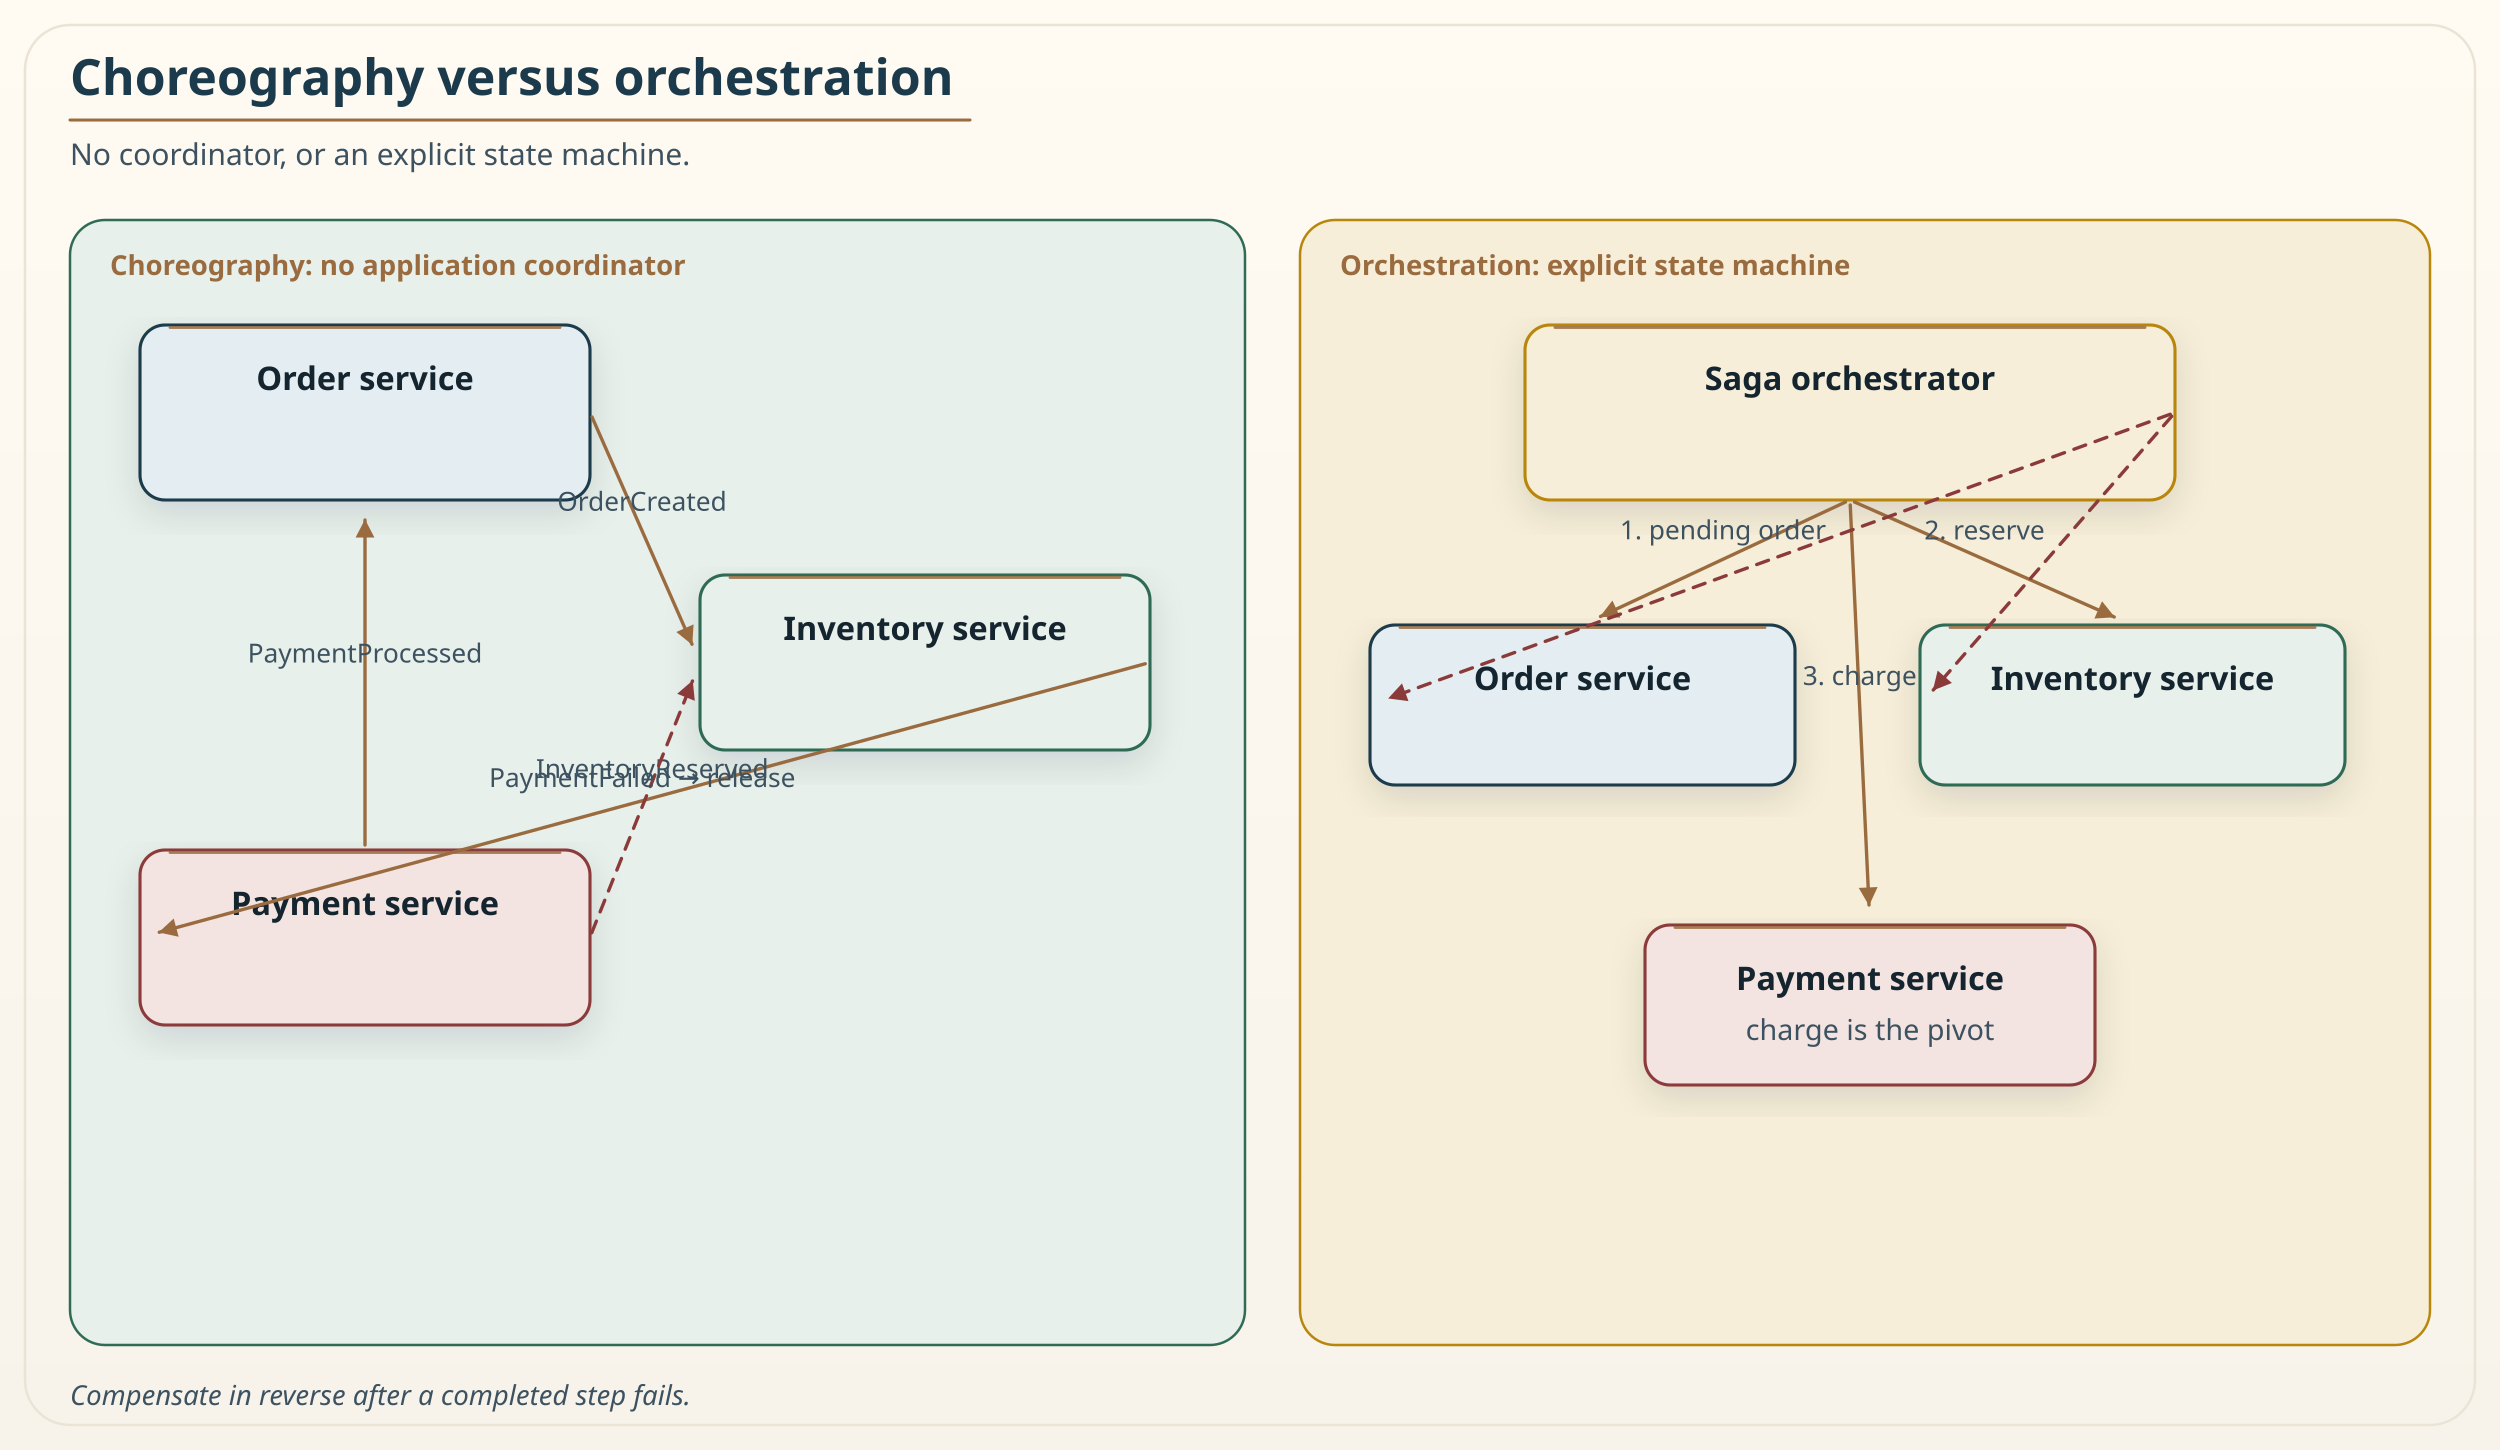
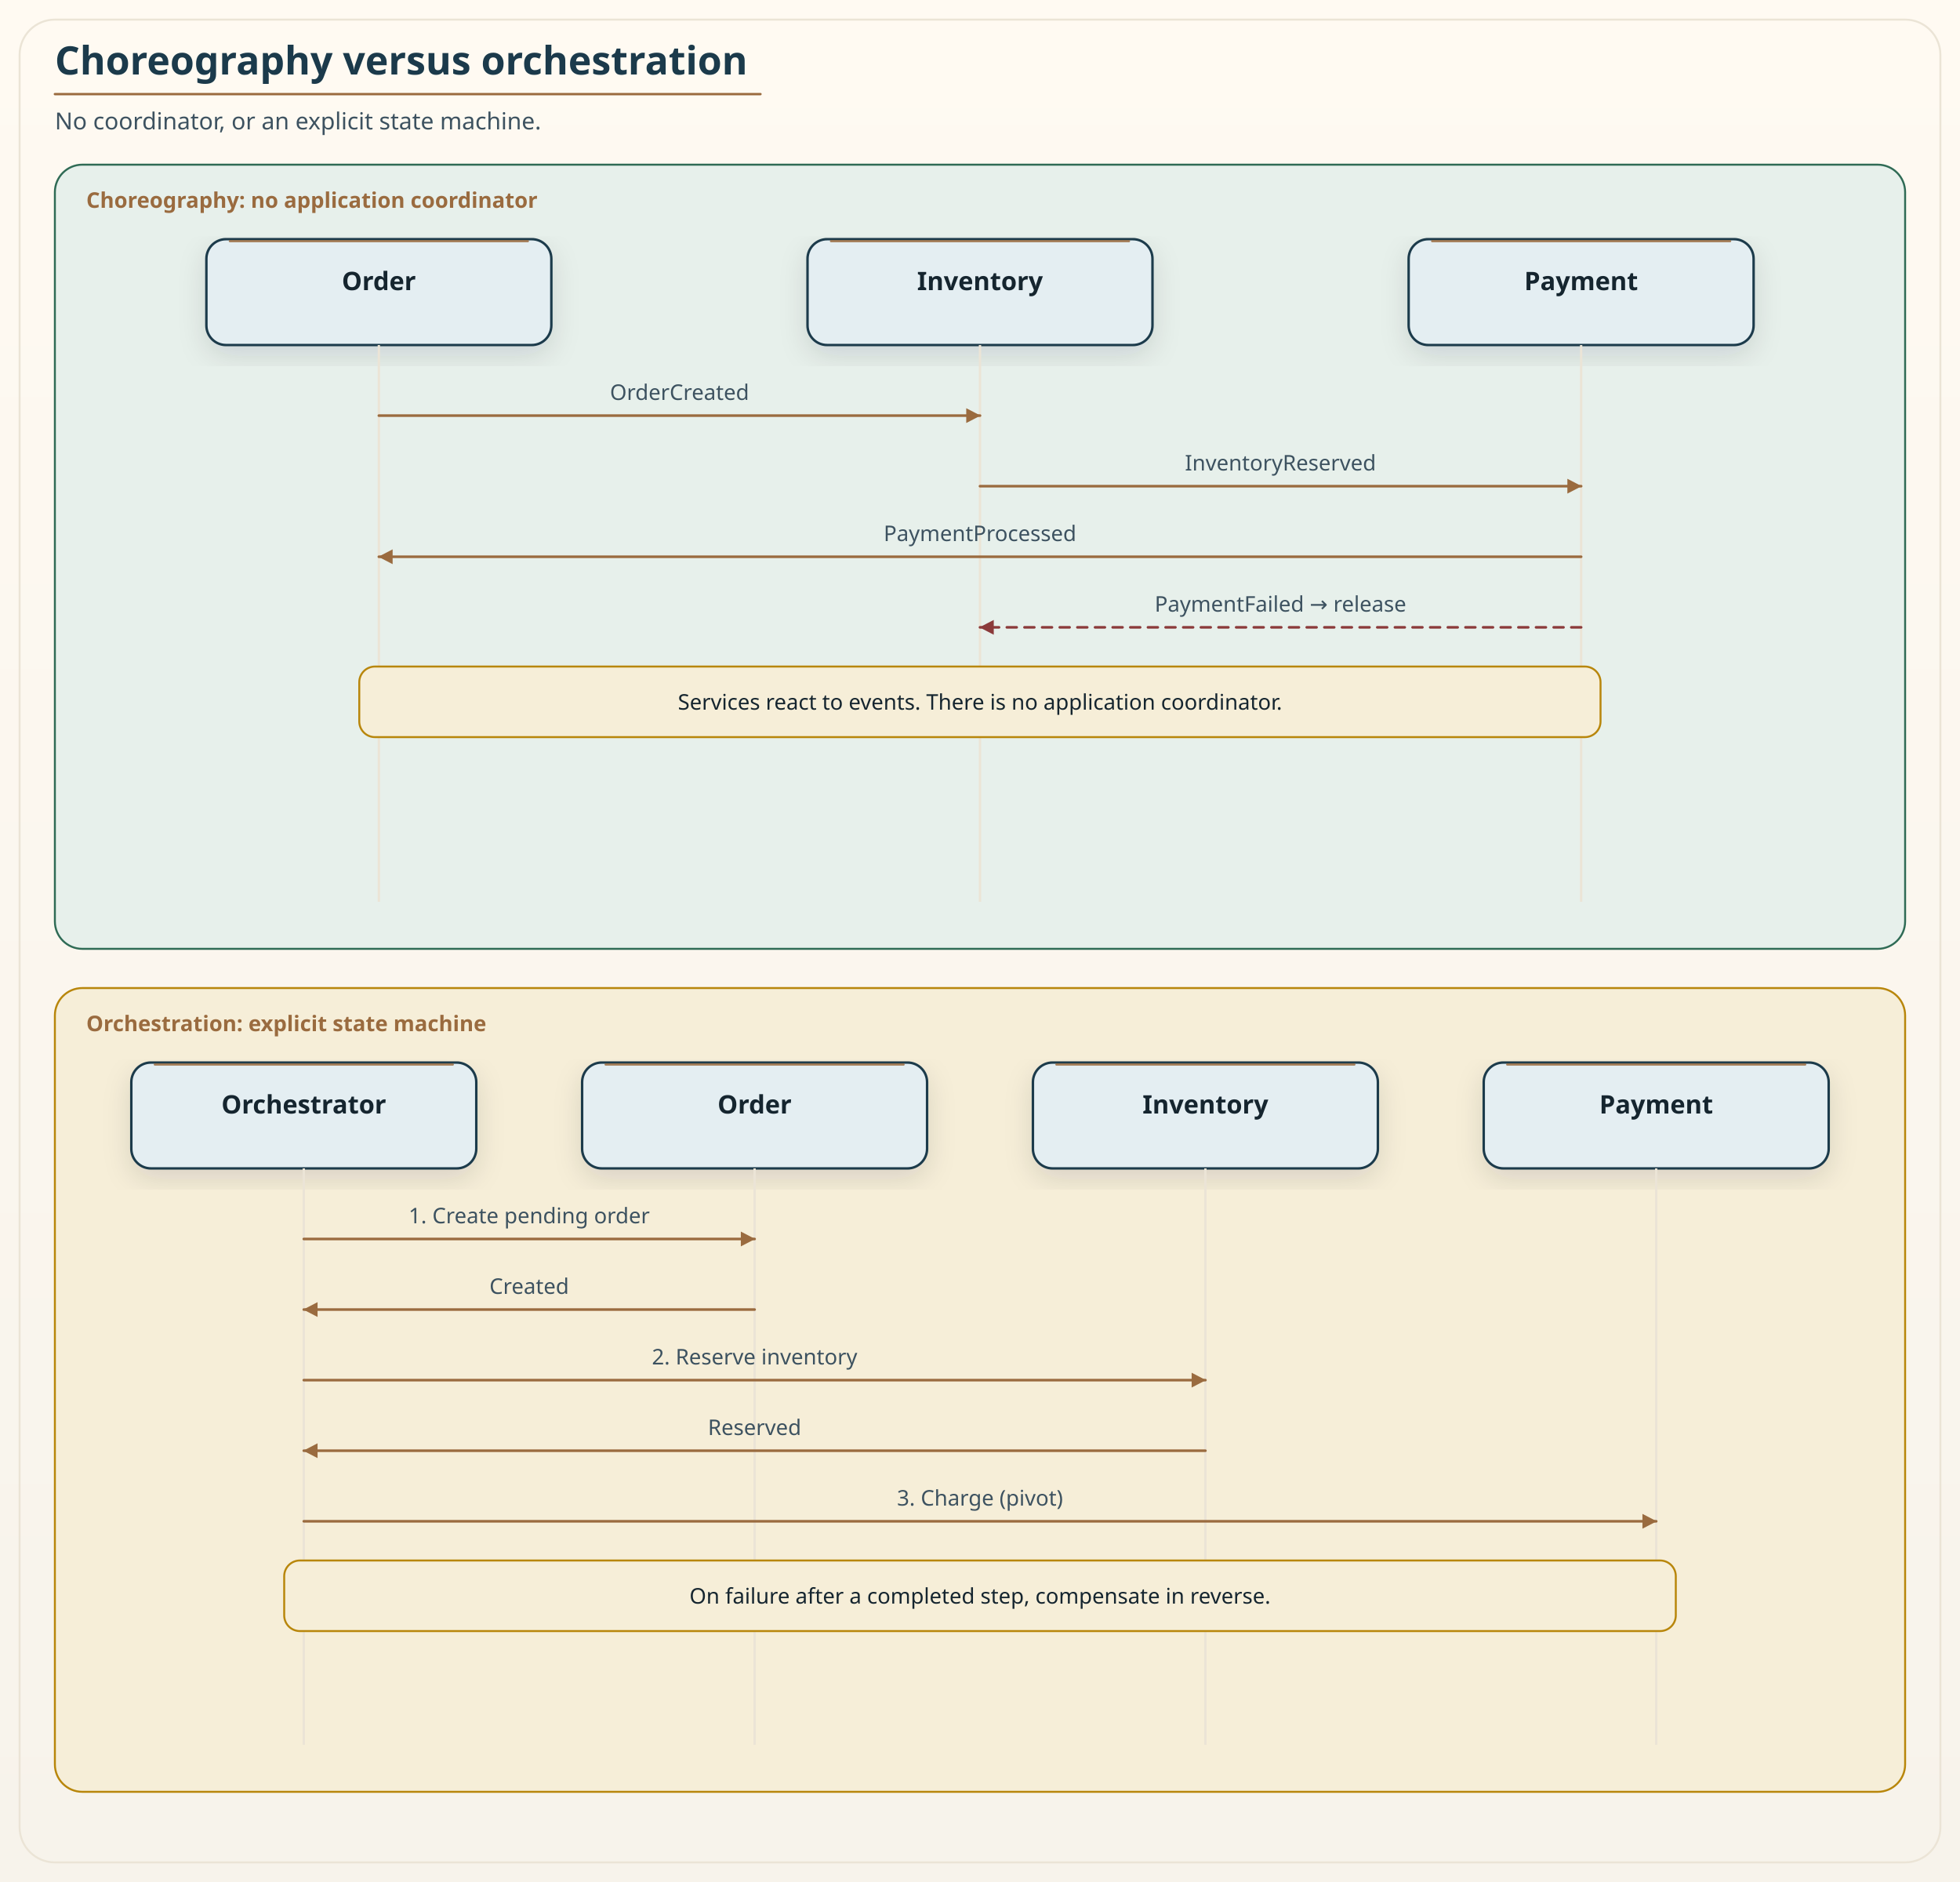
- <svg xmlns="http://www.w3.org/2000/svg" width="1000" height="580" viewBox="0 0 1000 580" role="img" aria-labelledby="figtitle">
+ <svg xmlns="http://www.w3.org/2000/svg" width="1000" height="960" viewBox="0 0 1000 960" role="img" aria-labelledby="figtitle">
  <defs>
    <filter id="cardShadow" x="-12%" y="-12%" width="124%" height="132%">
      <feDropShadow dx="0" dy="5" stdDeviation="7" flood-color="#122833" flood-opacity="0.12" />
    </filter>
    <filter id="softShadow" x="-20%" y="-20%" width="140%" height="150%">
      <feDropShadow dx="0" dy="10" stdDeviation="14" flood-color="#122833" flood-opacity="0.18" />
    </filter>
    <marker id="arrowCopper" markerWidth="8" markerHeight="8" refX="6.2" refY="4" orient="auto">
      <path d="M1 1.2 L6.4 4 L1 6.8 Z" fill="#9a6b3f" />
    </marker>
    <marker id="arrowDesk" markerWidth="8" markerHeight="8" refX="6.2" refY="4" orient="auto">
      <path d="M1 1.2 L6.4 4 L1 6.8 Z" fill="#1b3a4b" />
    </marker>
    <marker id="arrowGood" markerWidth="8" markerHeight="8" refX="6.2" refY="4" orient="auto">
      <path d="M1 1.2 L6.4 4 L1 6.8 Z" fill="#2f6b55" />
    </marker>
    <marker id="arrowBad" markerWidth="8" markerHeight="8" refX="6.2" refY="4" orient="auto">
      <path d="M1 1.2 L6.4 4 L1 6.8 Z" fill="#8b3a3a" />
    </marker>
    <marker id="arrowSoft" markerWidth="8" markerHeight="8" refX="6.2" refY="4" orient="auto">
      <path d="M1 1.2 L6.4 4 L1 6.8 Z" fill="#3d5260" />
    </marker>
    <marker id="arrowWarn" markerWidth="8" markerHeight="8" refX="6.2" refY="4" orient="auto">
      <path d="M1 1.2 L6.4 4 L1 6.8 Z" fill="#b8860b" />
    </marker>
    <linearGradient id="paperGrad" x1="0" y1="0" x2="0" y2="1">
      <stop offset="0%" stop-color="#fffaf2" />
      <stop offset="100%" stop-color="#f7f3eb" />
    </linearGradient>
  </defs>
  <rect width="100%" height="100%" fill="url(#paperGrad)" />
-   <rect x="10" y="10" width="980" height="560" rx="18" fill="none" stroke="#ebe4d6" stroke-width="1" />
+   <rect x="10" y="10" width="980" height="940" rx="18" fill="none" stroke="#ebe4d6" stroke-width="1" />
  <text id="visible-title" x="28" y="38" fill="#1b3a4b" font-size="20" font-weight="650" font-family="'IBM Plex Sans', system-ui, 'Segoe UI', sans-serif">Choreography versus orchestration</text>
  <path d="M28 48 h360" stroke="#9a6b3f" stroke-width="1.2" stroke-linecap="round" />
  <text x="28" y="66" fill="#3d5260" font-size="12" font-family="'IBM Plex Sans', system-ui, 'Segoe UI', sans-serif">No coordinator, or an explicit state machine.</text>
-   <rect x="28.0" y="88.0" width="470.0" height="450.0" rx="14" fill="#e7f0eb" stroke="#2f6b55" stroke-width="1" />
-   <text x="44.0" y="110.0" fill="#9a6b3f" font-size="11" font-weight="600" text-anchor="start" font-family="'IBM Plex Sans', system-ui, 'Segoe UI', sans-serif" style="">Choreography: no application coordinator</text>
-   <rect x="56.0" y="130.0" width="180.0" height="70.0" rx="10" fill="#e4eef2" stroke="#1b3a4b" stroke-width="1.25" filter="url(#cardShadow)" />
-   <path d="M68.0 131.0 h156.0" stroke="#9a6b3f" stroke-width="1.15" stroke-linecap="round" opacity="0.85" />
-   <text x="146.0" y="156.0" fill="#15252f" font-size="13" font-weight="600" text-anchor="middle" font-family="'IBM Plex Sans', system-ui, 'Segoe UI', sans-serif" style="">Order service</text>
-   <rect x="280.0" y="230.0" width="180.0" height="70.0" rx="10" fill="#e7f0eb" stroke="#2f6b55" stroke-width="1.25" filter="url(#cardShadow)" />
-   <path d="M292.0 231.0 h156.0" stroke="#9a6b3f" stroke-width="1.15" stroke-linecap="round" opacity="0.85" />
-   <text x="370.0" y="256.0" fill="#15252f" font-size="13" font-weight="600" text-anchor="middle" font-family="'IBM Plex Sans', system-ui, 'Segoe UI', sans-serif" style="">Inventory service</text>
-   <rect x="56.0" y="340.0" width="180.0" height="70.0" rx="10" fill="#f3e4e1" stroke="#8b3a3a" stroke-width="1.25" filter="url(#cardShadow)" />
-   <path d="M68.0 341.0 h156.0" stroke="#9a6b3f" stroke-width="1.15" stroke-linecap="round" opacity="0.85" />
-   <text x="146.0" y="366.0" fill="#15252f" font-size="13" font-weight="600" text-anchor="middle" font-family="'IBM Plex Sans', system-ui, 'Segoe UI', sans-serif" style="">Payment service</text>
-   <line x1="236.8" y1="166.8" x2="276.8" y2="257.7" stroke="#9a6b3f" stroke-width="1.35" marker-end="url(#arrowCopper)" stroke-linecap="round" />
-   <text x="256.8" y="204.3" fill="#3d5260" font-size="10.5" font-weight="500" text-anchor="middle" font-family="'IBM Plex Sans', system-ui, 'Segoe UI', sans-serif" style="">OrderCreated</text>
-   <line x1="458.1" y1="265.5" x2="63.7" y2="372.9" stroke="#9a6b3f" stroke-width="1.35" marker-end="url(#arrowCopper)" stroke-linecap="round" />
-   <text x="260.9" y="311.2" fill="#3d5260" font-size="10.5" font-weight="500" text-anchor="middle" font-family="'IBM Plex Sans', system-ui, 'Segoe UI', sans-serif" style="">InventoryReserved</text>
-   <line x1="146.0" y1="338.0" x2="146.0" y2="208.0" stroke="#9a6b3f" stroke-width="1.35" marker-end="url(#arrowCopper)" stroke-linecap="round" />
-   <text x="146.0" y="265.0" fill="#3d5260" font-size="10.5" font-weight="500" text-anchor="middle" font-family="'IBM Plex Sans', system-ui, 'Segoe UI', sans-serif" style="">PaymentProcessed</text>
-   <line x1="236.7" y1="373.1" x2="277.0" y2="272.4" stroke="#8b3a3a" stroke-width="1.35" stroke-dasharray="5 4" marker-end="url(#arrowBad)" stroke-linecap="round" />
-   <text x="256.9" y="314.8" fill="#3d5260" font-size="10.5" font-weight="500" text-anchor="middle" font-family="'IBM Plex Sans', system-ui, 'Segoe UI', sans-serif" style="">PaymentFailed → release</text>
-   <rect x="520.0" y="88.0" width="452.0" height="450.0" rx="14" fill="#f6eed8" stroke="#b8860b" stroke-width="1" />
-   <text x="536.0" y="110.0" fill="#9a6b3f" font-size="11" font-weight="600" text-anchor="start" font-family="'IBM Plex Sans', system-ui, 'Segoe UI', sans-serif" style="">Orchestration: explicit state machine</text>
-   <rect x="610.0" y="130.0" width="260.0" height="70.0" rx="10" fill="#f6eed8" stroke="#b8860b" stroke-width="1.25" filter="url(#cardShadow)" />
-   <path d="M622.0 131.0 h236.0" stroke="#9a6b3f" stroke-width="1.15" stroke-linecap="round" opacity="0.85" />
-   <text x="740.0" y="156.0" fill="#15252f" font-size="13" font-weight="600" text-anchor="middle" font-family="'IBM Plex Sans', system-ui, 'Segoe UI', sans-serif" style="">Saga orchestrator</text>
-   <rect x="548.0" y="250.0" width="170.0" height="64.0" rx="10" fill="#e4eef2" stroke="#1b3a4b" stroke-width="1.25" filter="url(#cardShadow)" />
-   <path d="M560.0 251.0 h146.0" stroke="#9a6b3f" stroke-width="1.15" stroke-linecap="round" opacity="0.85" />
-   <text x="633.0" y="276.0" fill="#15252f" font-size="13" font-weight="600" text-anchor="middle" font-family="'IBM Plex Sans', system-ui, 'Segoe UI', sans-serif" style="">Order service</text>
-   <rect x="768.0" y="250.0" width="170.0" height="64.0" rx="10" fill="#e7f0eb" stroke="#2f6b55" stroke-width="1.25" filter="url(#cardShadow)" />
-   <path d="M780.0 251.0 h146.0" stroke="#9a6b3f" stroke-width="1.15" stroke-linecap="round" opacity="0.85" />
-   <text x="853.0" y="276.0" fill="#15252f" font-size="13" font-weight="600" text-anchor="middle" font-family="'IBM Plex Sans', system-ui, 'Segoe UI', sans-serif" style="">Inventory service</text>
-   <rect x="658.0" y="370.0" width="180.0" height="64.0" rx="10" fill="#f3e4e1" stroke="#8b3a3a" stroke-width="1.25" filter="url(#cardShadow)" />
-   <path d="M670.0 371.0 h156.0" stroke="#9a6b3f" stroke-width="1.15" stroke-linecap="round" opacity="0.85" />
-   <text x="748.0" y="396.0" fill="#15252f" font-size="13" font-weight="600" text-anchor="middle" font-family="'IBM Plex Sans', system-ui, 'Segoe UI', sans-serif" style="">Payment service</text>
-   <text x="748.0" y="416.0" fill="#3d5260" font-size="11.5" font-weight="400" text-anchor="middle" font-family="'IBM Plex Sans', system-ui, 'Segoe UI', sans-serif" style="">charge is the pivot</text>
-   <line x1="738.2" y1="200.8" x2="640.2" y2="246.6" stroke="#9a6b3f" stroke-width="1.35" marker-end="url(#arrowCopper)" stroke-linecap="round" />
-   <text x="689.2" y="215.7" fill="#3d5260" font-size="10.5" font-weight="500" text-anchor="middle" font-family="'IBM Plex Sans', system-ui, 'Segoe UI', sans-serif" style="">1. pending order</text>
-   <line x1="741.8" y1="200.8" x2="845.7" y2="246.8" stroke="#9a6b3f" stroke-width="1.35" marker-end="url(#arrowCopper)" stroke-linecap="round" />
-   <text x="793.8" y="215.8" fill="#3d5260" font-size="10.5" font-weight="500" text-anchor="middle" font-family="'IBM Plex Sans', system-ui, 'Segoe UI', sans-serif" style="">2. reserve</text>
-   <line x1="740.1" y1="202.0" x2="747.6" y2="362.0" stroke="#9a6b3f" stroke-width="1.35" marker-end="url(#arrowCopper)" stroke-linecap="round" />
-   <text x="743.9" y="274.0" fill="#3d5260" font-size="10.5" font-weight="500" text-anchor="middle" font-family="'IBM Plex Sans', system-ui, 'Segoe UI', sans-serif" style="">3. charge</text>
-   <line x1="868.7" y1="166.5" x2="773.3" y2="276.0" stroke="#8b3a3a" stroke-width="1.35" stroke-dasharray="5 4" marker-end="url(#arrowBad)" stroke-linecap="round" />
-   <line x1="868.1" y1="165.7" x2="555.5" y2="279.3" stroke="#8b3a3a" stroke-width="1.35" stroke-dasharray="5 4" marker-end="url(#arrowBad)" stroke-linecap="round" />
-   <text x="28.0" y="562.0" fill="#3d5260" font-size="11" font-weight="500" text-anchor="start" font-family="'IBM Plex Sans', system-ui, 'Segoe UI', sans-serif" style="font-style:italic;">Compensate in reverse after a completed step fails.</text>
+   <rect x="28.0" y="84.0" width="944.0" height="400.0" rx="14" fill="#e7f0eb" stroke="#2f6b55" stroke-width="1" />
+   <text x="44.0" y="106.0" fill="#9a6b3f" font-size="11" font-weight="600" text-anchor="start" font-family="'IBM Plex Sans', system-ui, 'Segoe UI', sans-serif" style="">Choreography: no application coordinator</text>
+   <rect x="105.3" y="122.0" width="176.0" height="54.0" rx="10" fill="#e4eef2" stroke="#1b3a4b" stroke-width="1.25" filter="url(#cardShadow)" />
+   <path d="M117.3 123.0 h152.0" stroke="#9a6b3f" stroke-width="1.15" stroke-linecap="round" opacity="0.85" />
+   <text x="193.3" y="148.0" fill="#15252f" font-size="13" font-weight="600" text-anchor="middle" font-family="'IBM Plex Sans', system-ui, 'Segoe UI', sans-serif" style="">Order</text>
+   <line x1="193.3" y1="176.0" x2="193.3" y2="460.0" stroke="#ebe4d6" stroke-width="1.2" />
+   <rect x="412.0" y="122.0" width="176.0" height="54.0" rx="10" fill="#e4eef2" stroke="#1b3a4b" stroke-width="1.25" filter="url(#cardShadow)" />
+   <path d="M424.0 123.0 h152.0" stroke="#9a6b3f" stroke-width="1.15" stroke-linecap="round" opacity="0.85" />
+   <text x="500.0" y="148.0" fill="#15252f" font-size="13" font-weight="600" text-anchor="middle" font-family="'IBM Plex Sans', system-ui, 'Segoe UI', sans-serif" style="">Inventory</text>
+   <line x1="500.0" y1="176.0" x2="500.0" y2="460.0" stroke="#ebe4d6" stroke-width="1.2" />
+   <rect x="718.7" y="122.0" width="176.0" height="54.0" rx="10" fill="#e4eef2" stroke="#1b3a4b" stroke-width="1.25" filter="url(#cardShadow)" />
+   <path d="M730.7 123.0 h152.0" stroke="#9a6b3f" stroke-width="1.15" stroke-linecap="round" opacity="0.85" />
+   <text x="806.7" y="148.0" fill="#15252f" font-size="13" font-weight="600" text-anchor="middle" font-family="'IBM Plex Sans', system-ui, 'Segoe UI', sans-serif" style="">Payment</text>
+   <line x1="806.7" y1="176.0" x2="806.7" y2="460.0" stroke="#ebe4d6" stroke-width="1.2" />
+   <line x1="193.3" y1="212.0" x2="500.0" y2="212.0" stroke="#9a6b3f" stroke-width="1.35" marker-end="url(#arrowCopper)" stroke-linecap="round" />
+   <text x="346.7" y="204.0" fill="#3d5260" font-size="11" font-weight="500" text-anchor="middle" font-family="'IBM Plex Sans', system-ui, 'Segoe UI', sans-serif" style="">OrderCreated</text>
+   <line x1="500.0" y1="248.0" x2="806.7" y2="248.0" stroke="#9a6b3f" stroke-width="1.35" marker-end="url(#arrowCopper)" stroke-linecap="round" />
+   <text x="653.3" y="240.0" fill="#3d5260" font-size="11" font-weight="500" text-anchor="middle" font-family="'IBM Plex Sans', system-ui, 'Segoe UI', sans-serif" style="">InventoryReserved</text>
+   <line x1="806.7" y1="284.0" x2="193.3" y2="284.0" stroke="#9a6b3f" stroke-width="1.35" marker-end="url(#arrowCopper)" stroke-linecap="round" />
+   <text x="500.0" y="276.0" fill="#3d5260" font-size="11" font-weight="500" text-anchor="middle" font-family="'IBM Plex Sans', system-ui, 'Segoe UI', sans-serif" style="">PaymentProcessed</text>
+   <line x1="806.7" y1="320.0" x2="500.0" y2="320.0" stroke="#8b3a3a" stroke-width="1.35" stroke-dasharray="5 4" marker-end="url(#arrowBad)" stroke-linecap="round" />
+   <text x="653.3" y="312.0" fill="#3d5260" font-size="11" font-weight="500" text-anchor="middle" font-family="'IBM Plex Sans', system-ui, 'Segoe UI', sans-serif" style="">PaymentFailed → release</text>
+   <rect x="183.3" y="340.0" width="633.3" height="36.0" rx="8" fill="#f6eed8" stroke="#b8860b" stroke-width="1" />
+   <text x="500.0" y="362.0" fill="#15252f" font-size="11" font-weight="500" text-anchor="middle" font-family="'IBM Plex Sans', system-ui, 'Segoe UI', sans-serif" style="">Services react to events. There is no application coordinator.</text>
+   <rect x="28.0" y="504.0" width="944.0" height="410.0" rx="14" fill="#f6eed8" stroke="#b8860b" stroke-width="1" />
+   <text x="44.0" y="526.0" fill="#9a6b3f" font-size="11" font-weight="600" text-anchor="start" font-family="'IBM Plex Sans', system-ui, 'Segoe UI', sans-serif" style="">Orchestration: explicit state machine</text>
+   <rect x="67.0" y="542.0" width="176.0" height="54.0" rx="10" fill="#e4eef2" stroke="#1b3a4b" stroke-width="1.25" filter="url(#cardShadow)" />
+   <path d="M79.0 543.0 h152.0" stroke="#9a6b3f" stroke-width="1.15" stroke-linecap="round" opacity="0.85" />
+   <text x="155.0" y="568.0" fill="#15252f" font-size="13" font-weight="600" text-anchor="middle" font-family="'IBM Plex Sans', system-ui, 'Segoe UI', sans-serif" style="">Orchestrator</text>
+   <line x1="155.0" y1="596.0" x2="155.0" y2="890.0" stroke="#ebe4d6" stroke-width="1.2" />
+   <rect x="297.0" y="542.0" width="176.0" height="54.0" rx="10" fill="#e4eef2" stroke="#1b3a4b" stroke-width="1.25" filter="url(#cardShadow)" />
+   <path d="M309.0 543.0 h152.0" stroke="#9a6b3f" stroke-width="1.15" stroke-linecap="round" opacity="0.85" />
+   <text x="385.0" y="568.0" fill="#15252f" font-size="13" font-weight="600" text-anchor="middle" font-family="'IBM Plex Sans', system-ui, 'Segoe UI', sans-serif" style="">Order</text>
+   <line x1="385.0" y1="596.0" x2="385.0" y2="890.0" stroke="#ebe4d6" stroke-width="1.2" />
+   <rect x="527.0" y="542.0" width="176.0" height="54.0" rx="10" fill="#e4eef2" stroke="#1b3a4b" stroke-width="1.25" filter="url(#cardShadow)" />
+   <path d="M539.0 543.0 h152.0" stroke="#9a6b3f" stroke-width="1.15" stroke-linecap="round" opacity="0.85" />
+   <text x="615.0" y="568.0" fill="#15252f" font-size="13" font-weight="600" text-anchor="middle" font-family="'IBM Plex Sans', system-ui, 'Segoe UI', sans-serif" style="">Inventory</text>
+   <line x1="615.0" y1="596.0" x2="615.0" y2="890.0" stroke="#ebe4d6" stroke-width="1.2" />
+   <rect x="757.0" y="542.0" width="176.0" height="54.0" rx="10" fill="#e4eef2" stroke="#1b3a4b" stroke-width="1.25" filter="url(#cardShadow)" />
+   <path d="M769.0 543.0 h152.0" stroke="#9a6b3f" stroke-width="1.15" stroke-linecap="round" opacity="0.85" />
+   <text x="845.0" y="568.0" fill="#15252f" font-size="13" font-weight="600" text-anchor="middle" font-family="'IBM Plex Sans', system-ui, 'Segoe UI', sans-serif" style="">Payment</text>
+   <line x1="845.0" y1="596.0" x2="845.0" y2="890.0" stroke="#ebe4d6" stroke-width="1.2" />
+   <line x1="155.0" y1="632.0" x2="385.0" y2="632.0" stroke="#9a6b3f" stroke-width="1.35" marker-end="url(#arrowCopper)" stroke-linecap="round" />
+   <text x="270.0" y="624.0" fill="#3d5260" font-size="11" font-weight="500" text-anchor="middle" font-family="'IBM Plex Sans', system-ui, 'Segoe UI', sans-serif" style="">1. Create pending order</text>
+   <line x1="385.0" y1="668.0" x2="155.0" y2="668.0" stroke="#9a6b3f" stroke-width="1.35" marker-end="url(#arrowCopper)" stroke-linecap="round" />
+   <text x="270.0" y="660.0" fill="#3d5260" font-size="11" font-weight="500" text-anchor="middle" font-family="'IBM Plex Sans', system-ui, 'Segoe UI', sans-serif" style="">Created</text>
+   <line x1="155.0" y1="704.0" x2="615.0" y2="704.0" stroke="#9a6b3f" stroke-width="1.35" marker-end="url(#arrowCopper)" stroke-linecap="round" />
+   <text x="385.0" y="696.0" fill="#3d5260" font-size="11" font-weight="500" text-anchor="middle" font-family="'IBM Plex Sans', system-ui, 'Segoe UI', sans-serif" style="">2. Reserve inventory</text>
+   <line x1="615.0" y1="740.0" x2="155.0" y2="740.0" stroke="#9a6b3f" stroke-width="1.35" marker-end="url(#arrowCopper)" stroke-linecap="round" />
+   <text x="385.0" y="732.0" fill="#3d5260" font-size="11" font-weight="500" text-anchor="middle" font-family="'IBM Plex Sans', system-ui, 'Segoe UI', sans-serif" style="">Reserved</text>
+   <line x1="155.0" y1="776.0" x2="845.0" y2="776.0" stroke="#9a6b3f" stroke-width="1.35" marker-end="url(#arrowCopper)" stroke-linecap="round" />
+   <text x="500.0" y="768.0" fill="#3d5260" font-size="11" font-weight="500" text-anchor="middle" font-family="'IBM Plex Sans', system-ui, 'Segoe UI', sans-serif" style="">3. Charge (pivot)</text>
+   <rect x="145.0" y="796.0" width="710.0" height="36.0" rx="8" fill="#f6eed8" stroke="#b8860b" stroke-width="1" />
+   <text x="500.0" y="818.0" fill="#15252f" font-size="11" font-weight="500" text-anchor="middle" font-family="'IBM Plex Sans', system-ui, 'Segoe UI', sans-serif" style="">On failure after a completed step, compensate in reverse.</text>
</svg>
